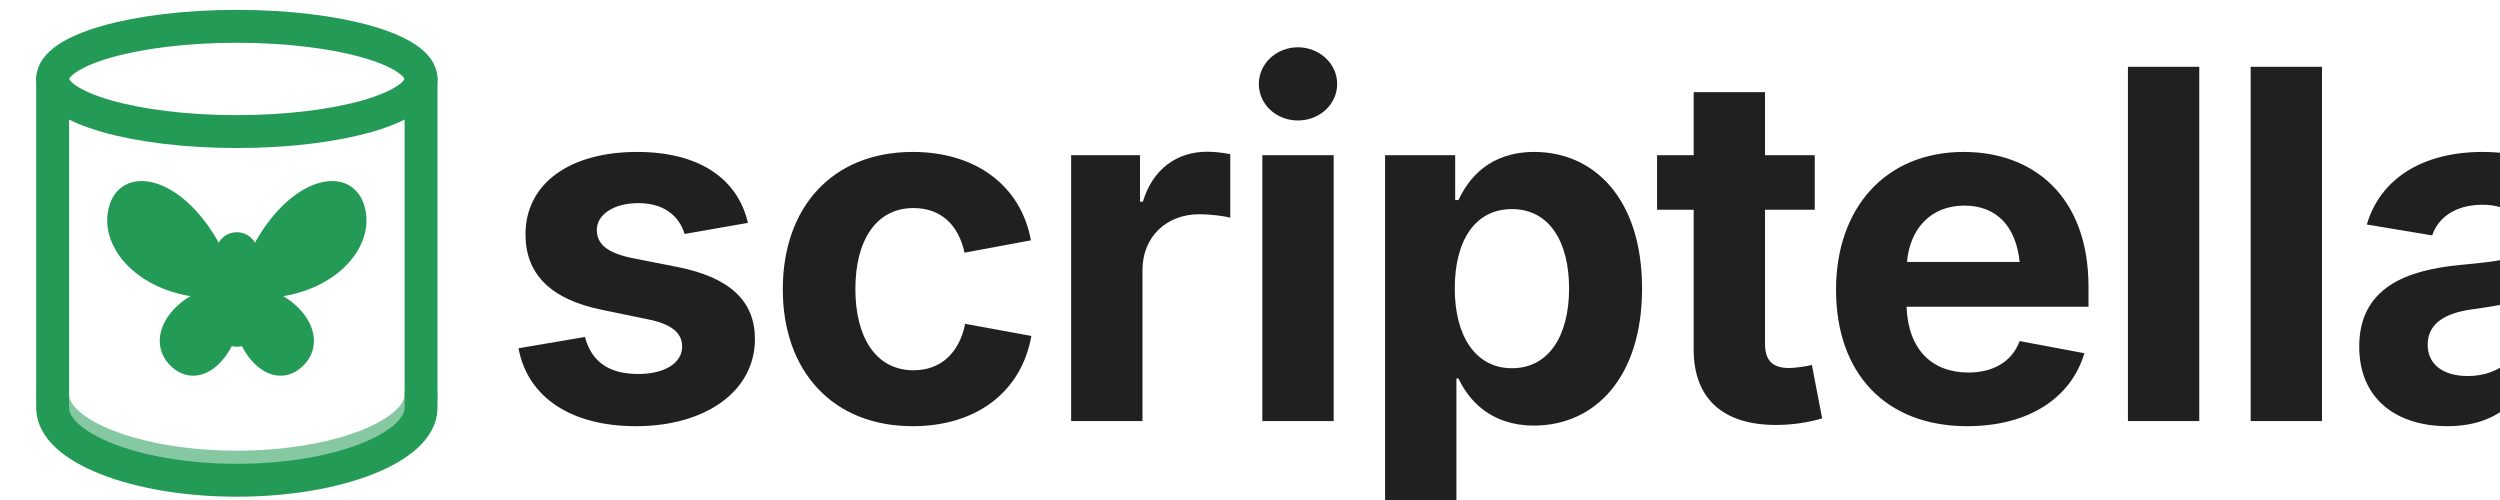
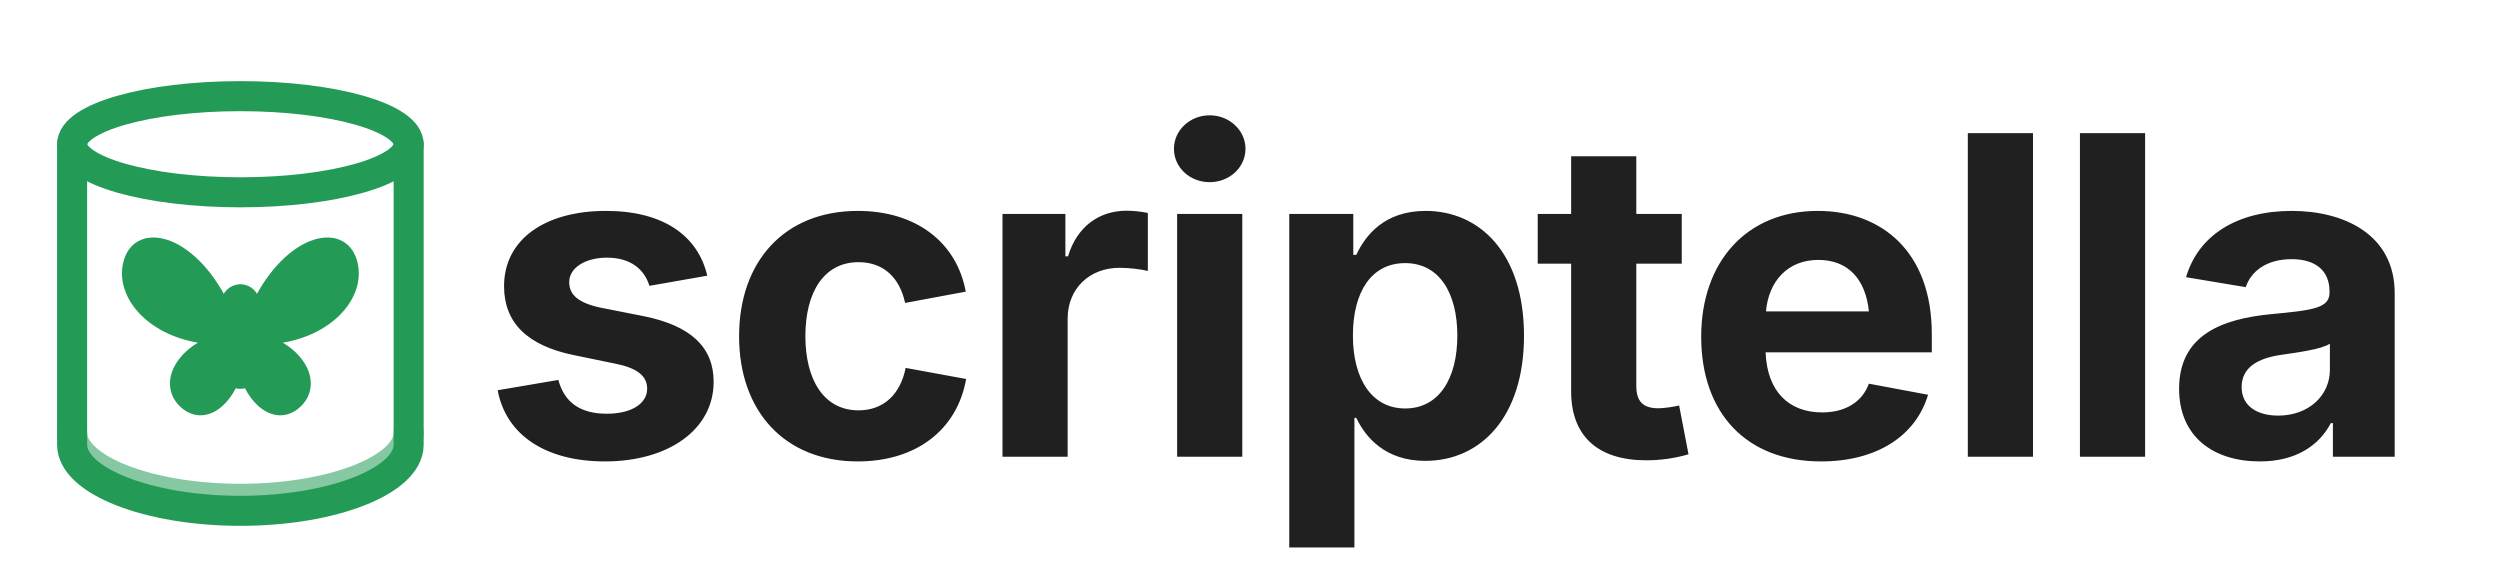
- <svg xmlns="http://www.w3.org/2000/svg" viewBox="0 0 190 38" role="img" aria-labelledby="title desc">
+ <svg xmlns="http://www.w3.org/2000/svg" viewBox="-2 -6 208 48" role="img" aria-labelledby="title desc">
  <g stroke-linecap="round" stroke-linejoin="round">
    <g fill="none" stroke="#239b56" stroke-width="2.5">
      <ellipse cx="18" cy="6" rx="14" ry="4" />
      <path d="M4 6v25c0 3 6.3 5.5 14 5.5S32 34 32 31V6" />
      <path d="M4 30c0 3 6.3 5.5 14 5.5S32 33 32 30" opacity=".55" />
    </g>
    <g fill="#239b56" stroke="#239b56" stroke-width=".7">
      <path d="M17 20c-2.7-6.2-7.6-7.4-8.4-4.1-.7 2.8 2.2 6.1 7.1 6.4-3.1 1.2-4.2 4-2.2 5.5 1.8 1.3 4-.7 4.5-3.8l-1-4Z" />
      <path d="M19 20c2.7-6.2 7.6-7.4 8.4-4.1.7 2.8-2.2 6.1-7.1 6.4 3.1 1.2 4.2 4 2.2 5.5-1.8 1.3-4-.7-4.5-3.8l1-4Z" />
      <rect x="16.75" y="18" width="2.5" height="8" rx="1.25" />
    </g>
  </g>
  <text x="38" y="32" fill="#202020" font-family="Inter, system-ui, -apple-system, BlinkMacSystemFont, 'Segoe UI', sans-serif" font-size="37" font-weight="700" letter-spacing="-.7">scriptella</text>
</svg>
